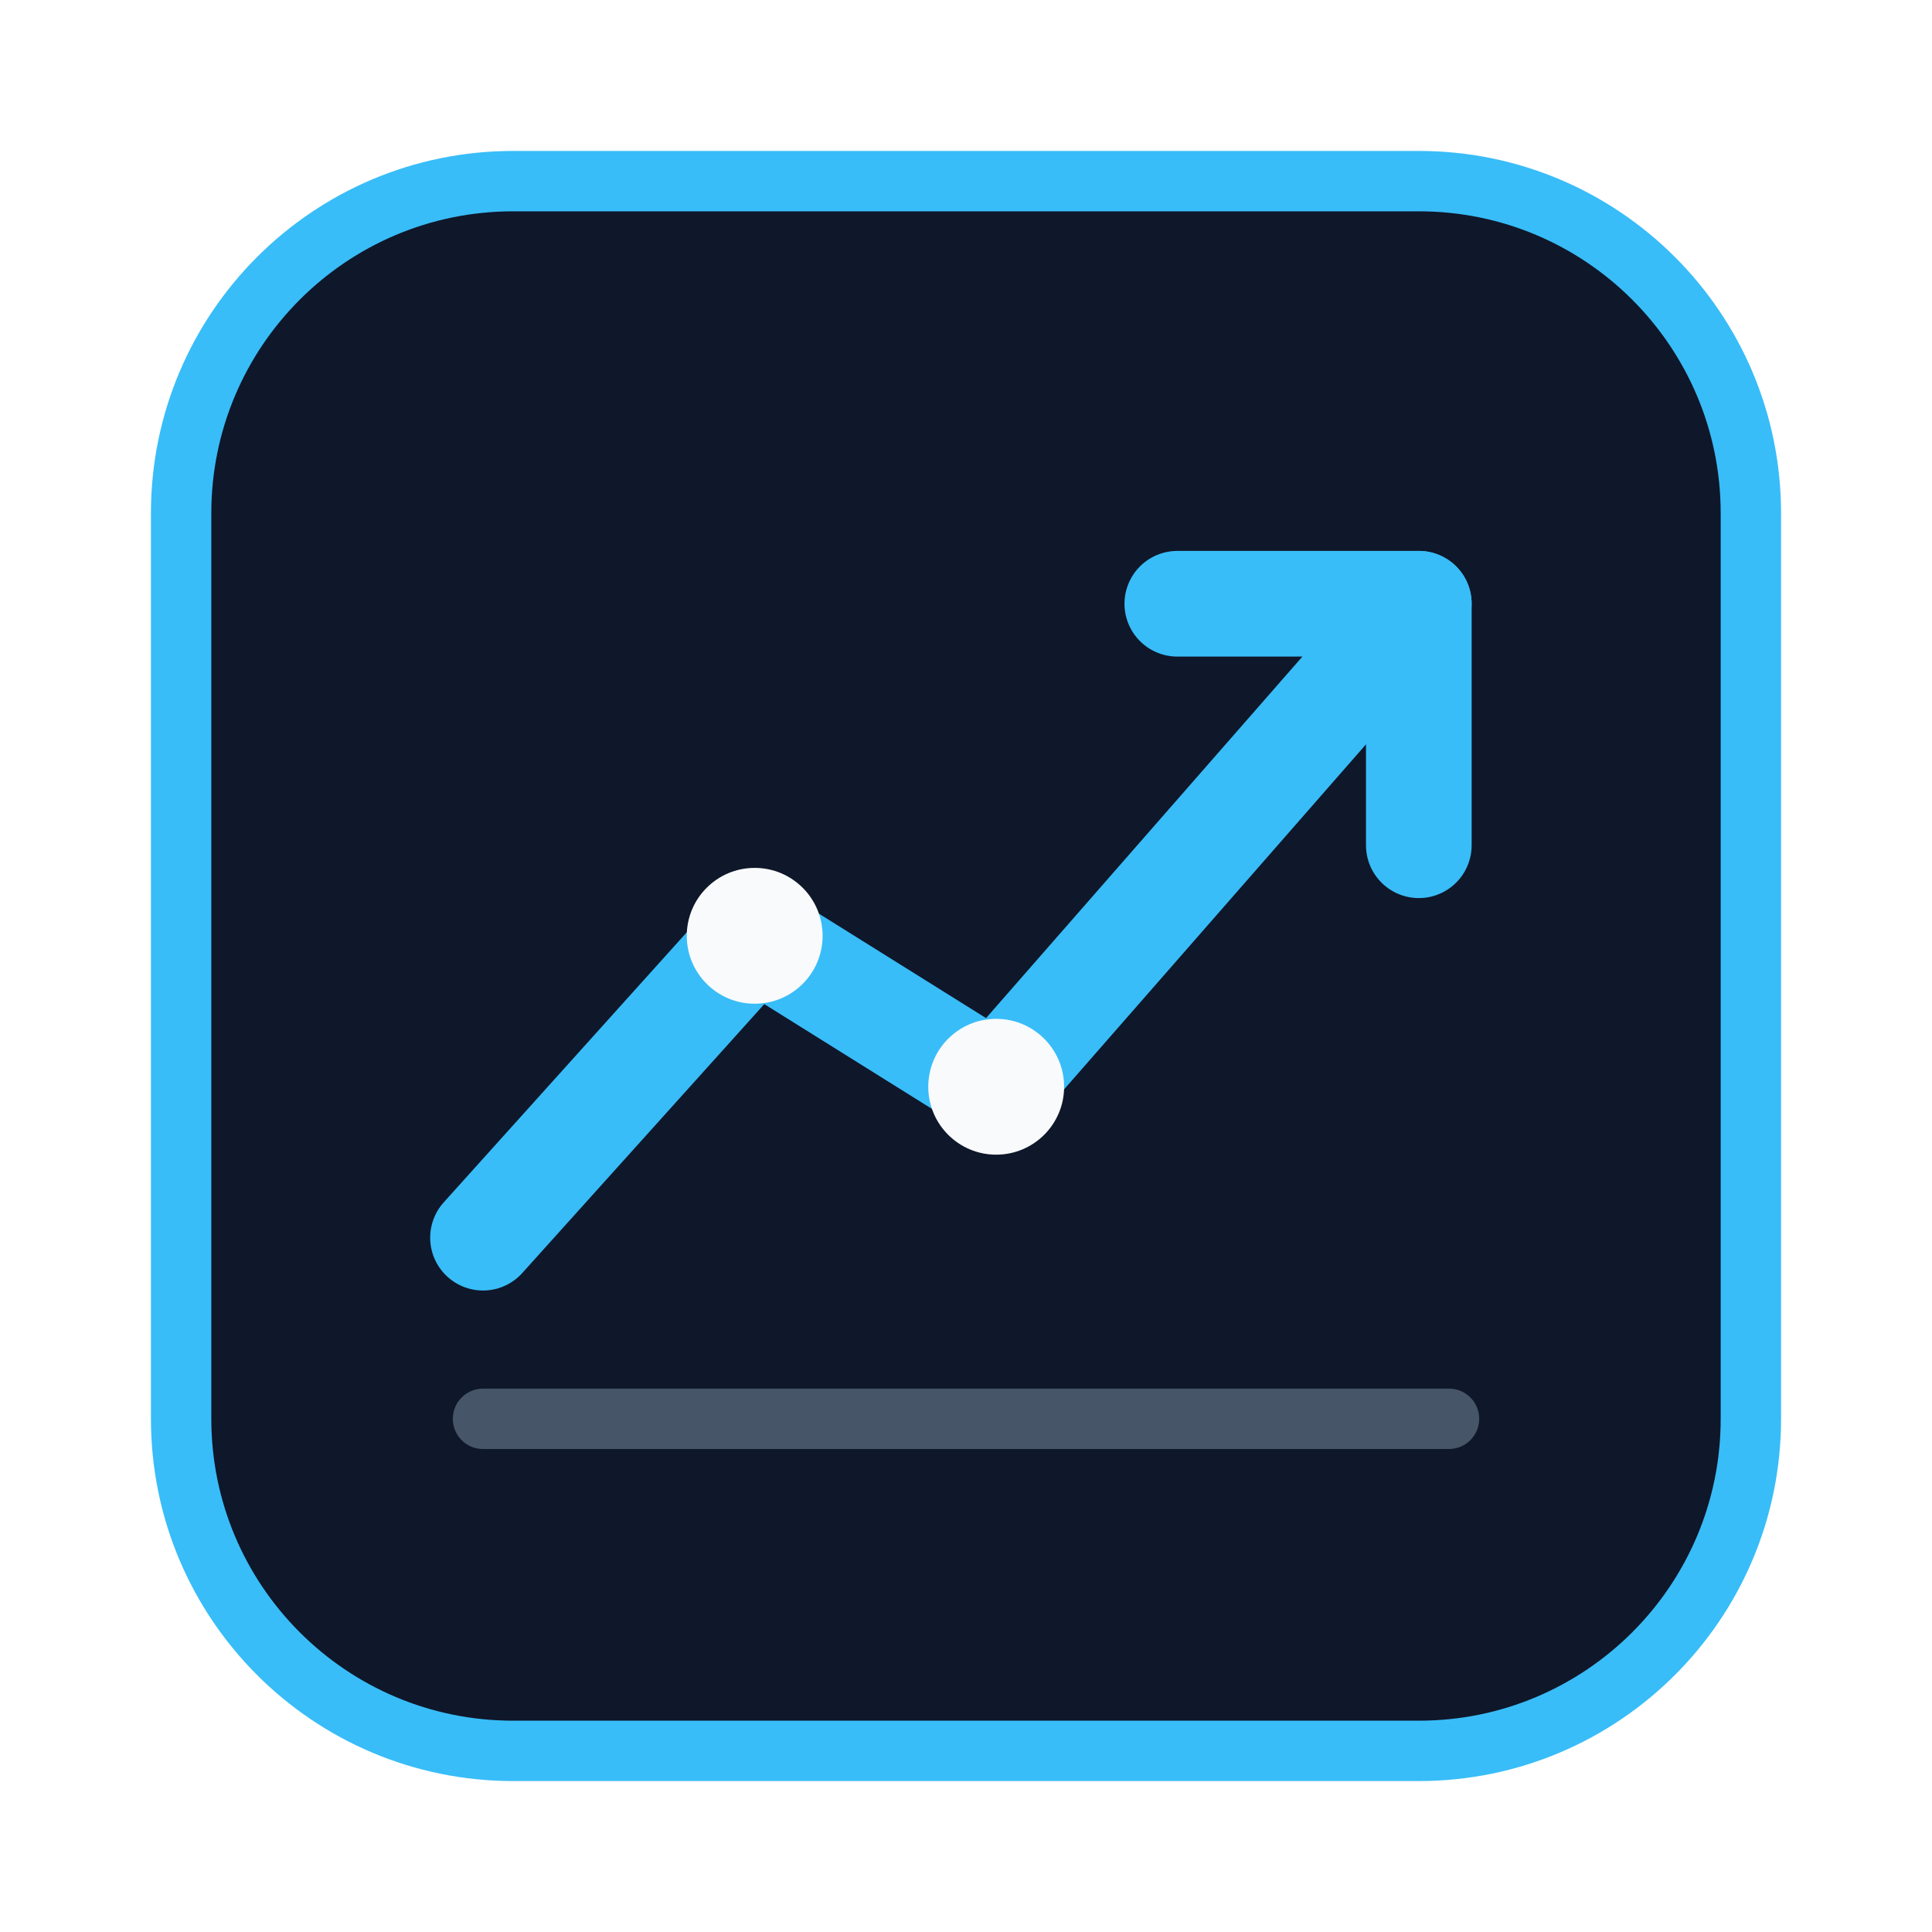
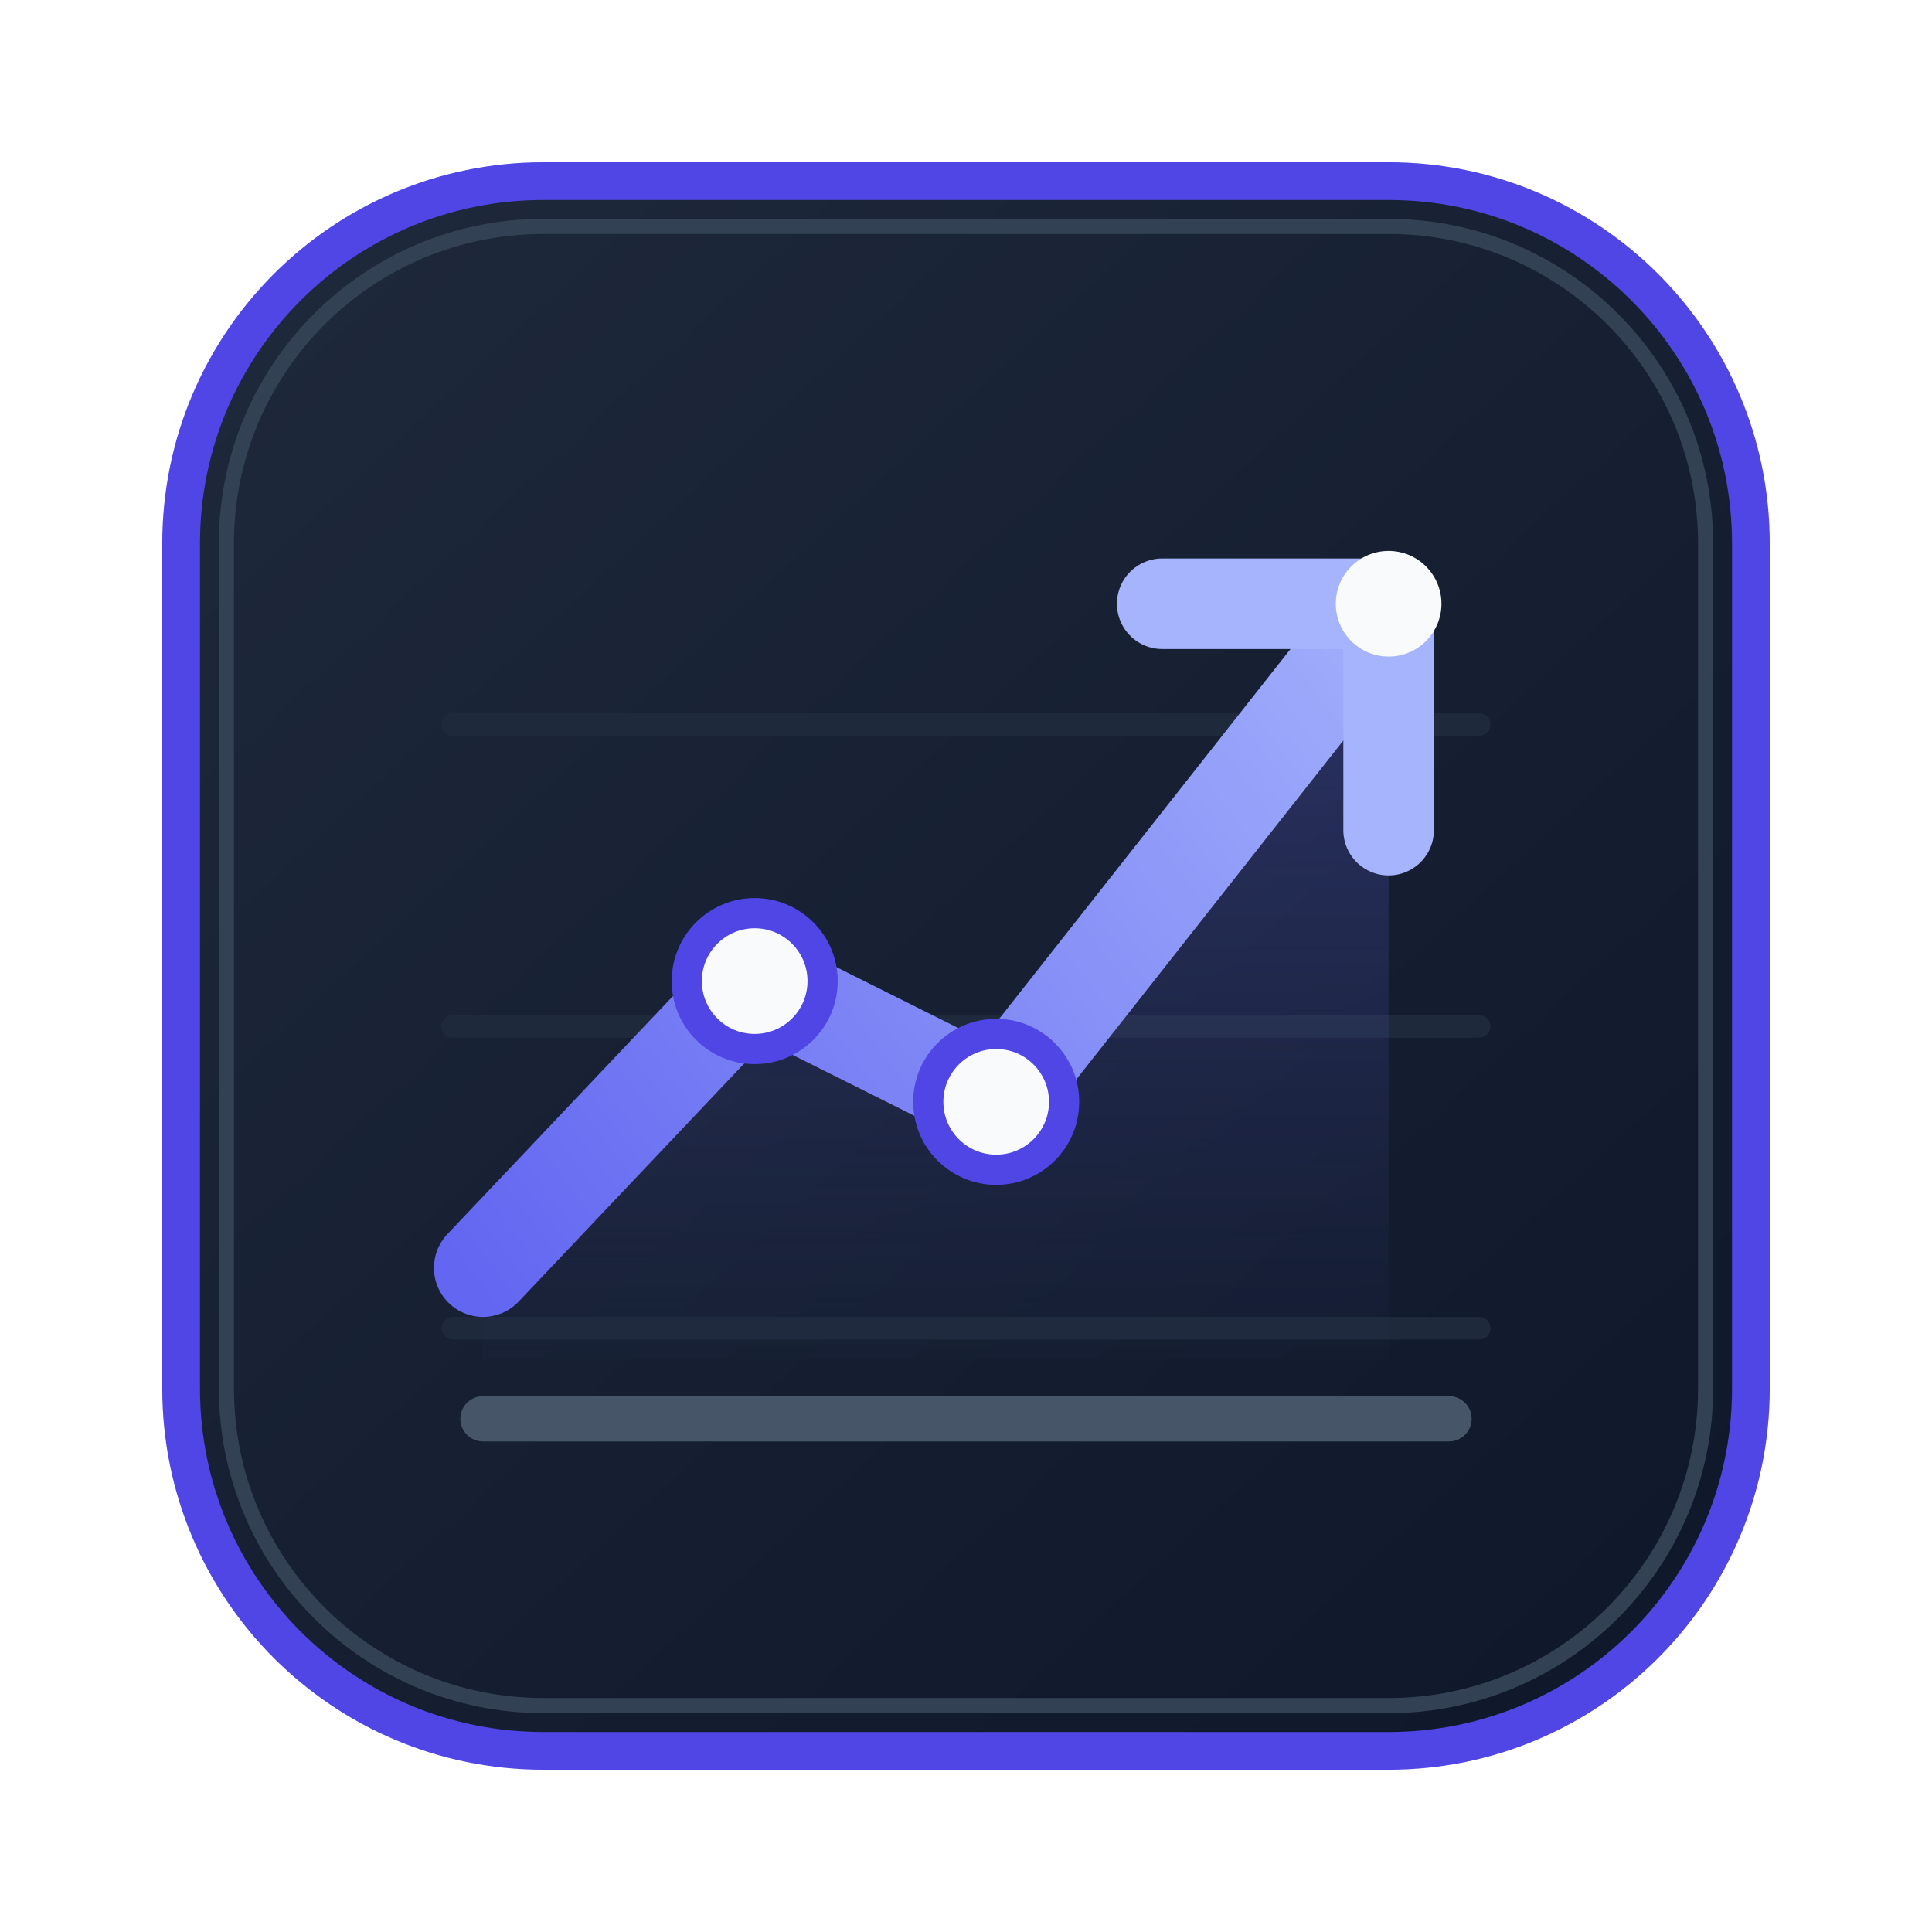
<svg xmlns="http://www.w3.org/2000/svg" viewBox="0 0 128 128" width="128" height="128" fill="none">
-   <rect x="12" y="12" width="104" height="104" rx="22" fill="#0F172A" stroke="#38BDF8" stroke-width="4" />
-   <path d="M32 82 L50 62 L66 72 L94 40" stroke="#38BDF8" stroke-width="7" stroke-linecap="round" stroke-linejoin="round" />
-   <path d="M78 40 H94 V56" stroke="#38BDF8" stroke-width="7" stroke-linecap="round" stroke-linejoin="round" />
-   <circle cx="50" cy="62" r="4.5" fill="#F8FAFC" />
-   <circle cx="66" cy="72" r="4.5" fill="#F8FAFC" />
-   <path d="M32 94 H96" stroke="#475569" stroke-width="4" stroke-linecap="round" />
+   <defs>
+     <linearGradient id="ios-panel" x1="16" y1="12" x2="112" y2="116" gradientUnits="userSpaceOnUse">
+       <stop offset="0" stop-color="#1E293B" />
+       <stop offset="1" stop-color="#0F172A" />
+     </linearGradient>
+     <linearGradient id="ios-line" x1="32" y1="86" x2="96" y2="38" gradientUnits="userSpaceOnUse">
+       <stop offset="0" stop-color="#6366F1" />
+       <stop offset="1" stop-color="#A5B4FC" />
+     </linearGradient>
+     <linearGradient id="ios-area" x1="64" y1="38" x2="64" y2="92" gradientUnits="userSpaceOnUse">
+       <stop offset="0" stop-color="#6366F1" stop-opacity="0.28" />
+       <stop offset="1" stop-color="#6366F1" stop-opacity="0" />
+     </linearGradient>
+   </defs>
+   <rect x="12" y="12" width="104" height="104" rx="24" fill="url(#ios-panel)" stroke="#4F46E5" stroke-width="2.5" />
+   <rect x="15" y="15" width="98" height="98" rx="21" stroke="#334155" stroke-width="1" />
+   <path d="M30 48 H98 M30 68 H98 M30 88 H98" stroke="#1E293B" stroke-width="1.5" stroke-linecap="round" />
+   <path d="M32 84 L50 65 L66 73 L92 40 V90 H32 Z" fill="url(#ios-area)" />
+   <path d="M32 84 L50 65 L66 73 L92 40" stroke="url(#ios-line)" stroke-width="6.5" stroke-linecap="round" stroke-linejoin="round" />
+   <path d="M77 40 H92 V55" stroke="#A5B4FC" stroke-width="6" stroke-linecap="round" stroke-linejoin="round" />
+   <circle cx="50" cy="65" r="4.5" fill="#F8FAFC" stroke="#4F46E5" stroke-width="2" />
+   <circle cx="66" cy="73" r="4.5" fill="#F8FAFC" stroke="#4F46E5" stroke-width="2" />
+   <circle cx="92" cy="40" r="3.5" fill="#F8FAFC" />
+   <path d="M32 94 H96" stroke="#475569" stroke-width="3" stroke-linecap="round" />
</svg>
